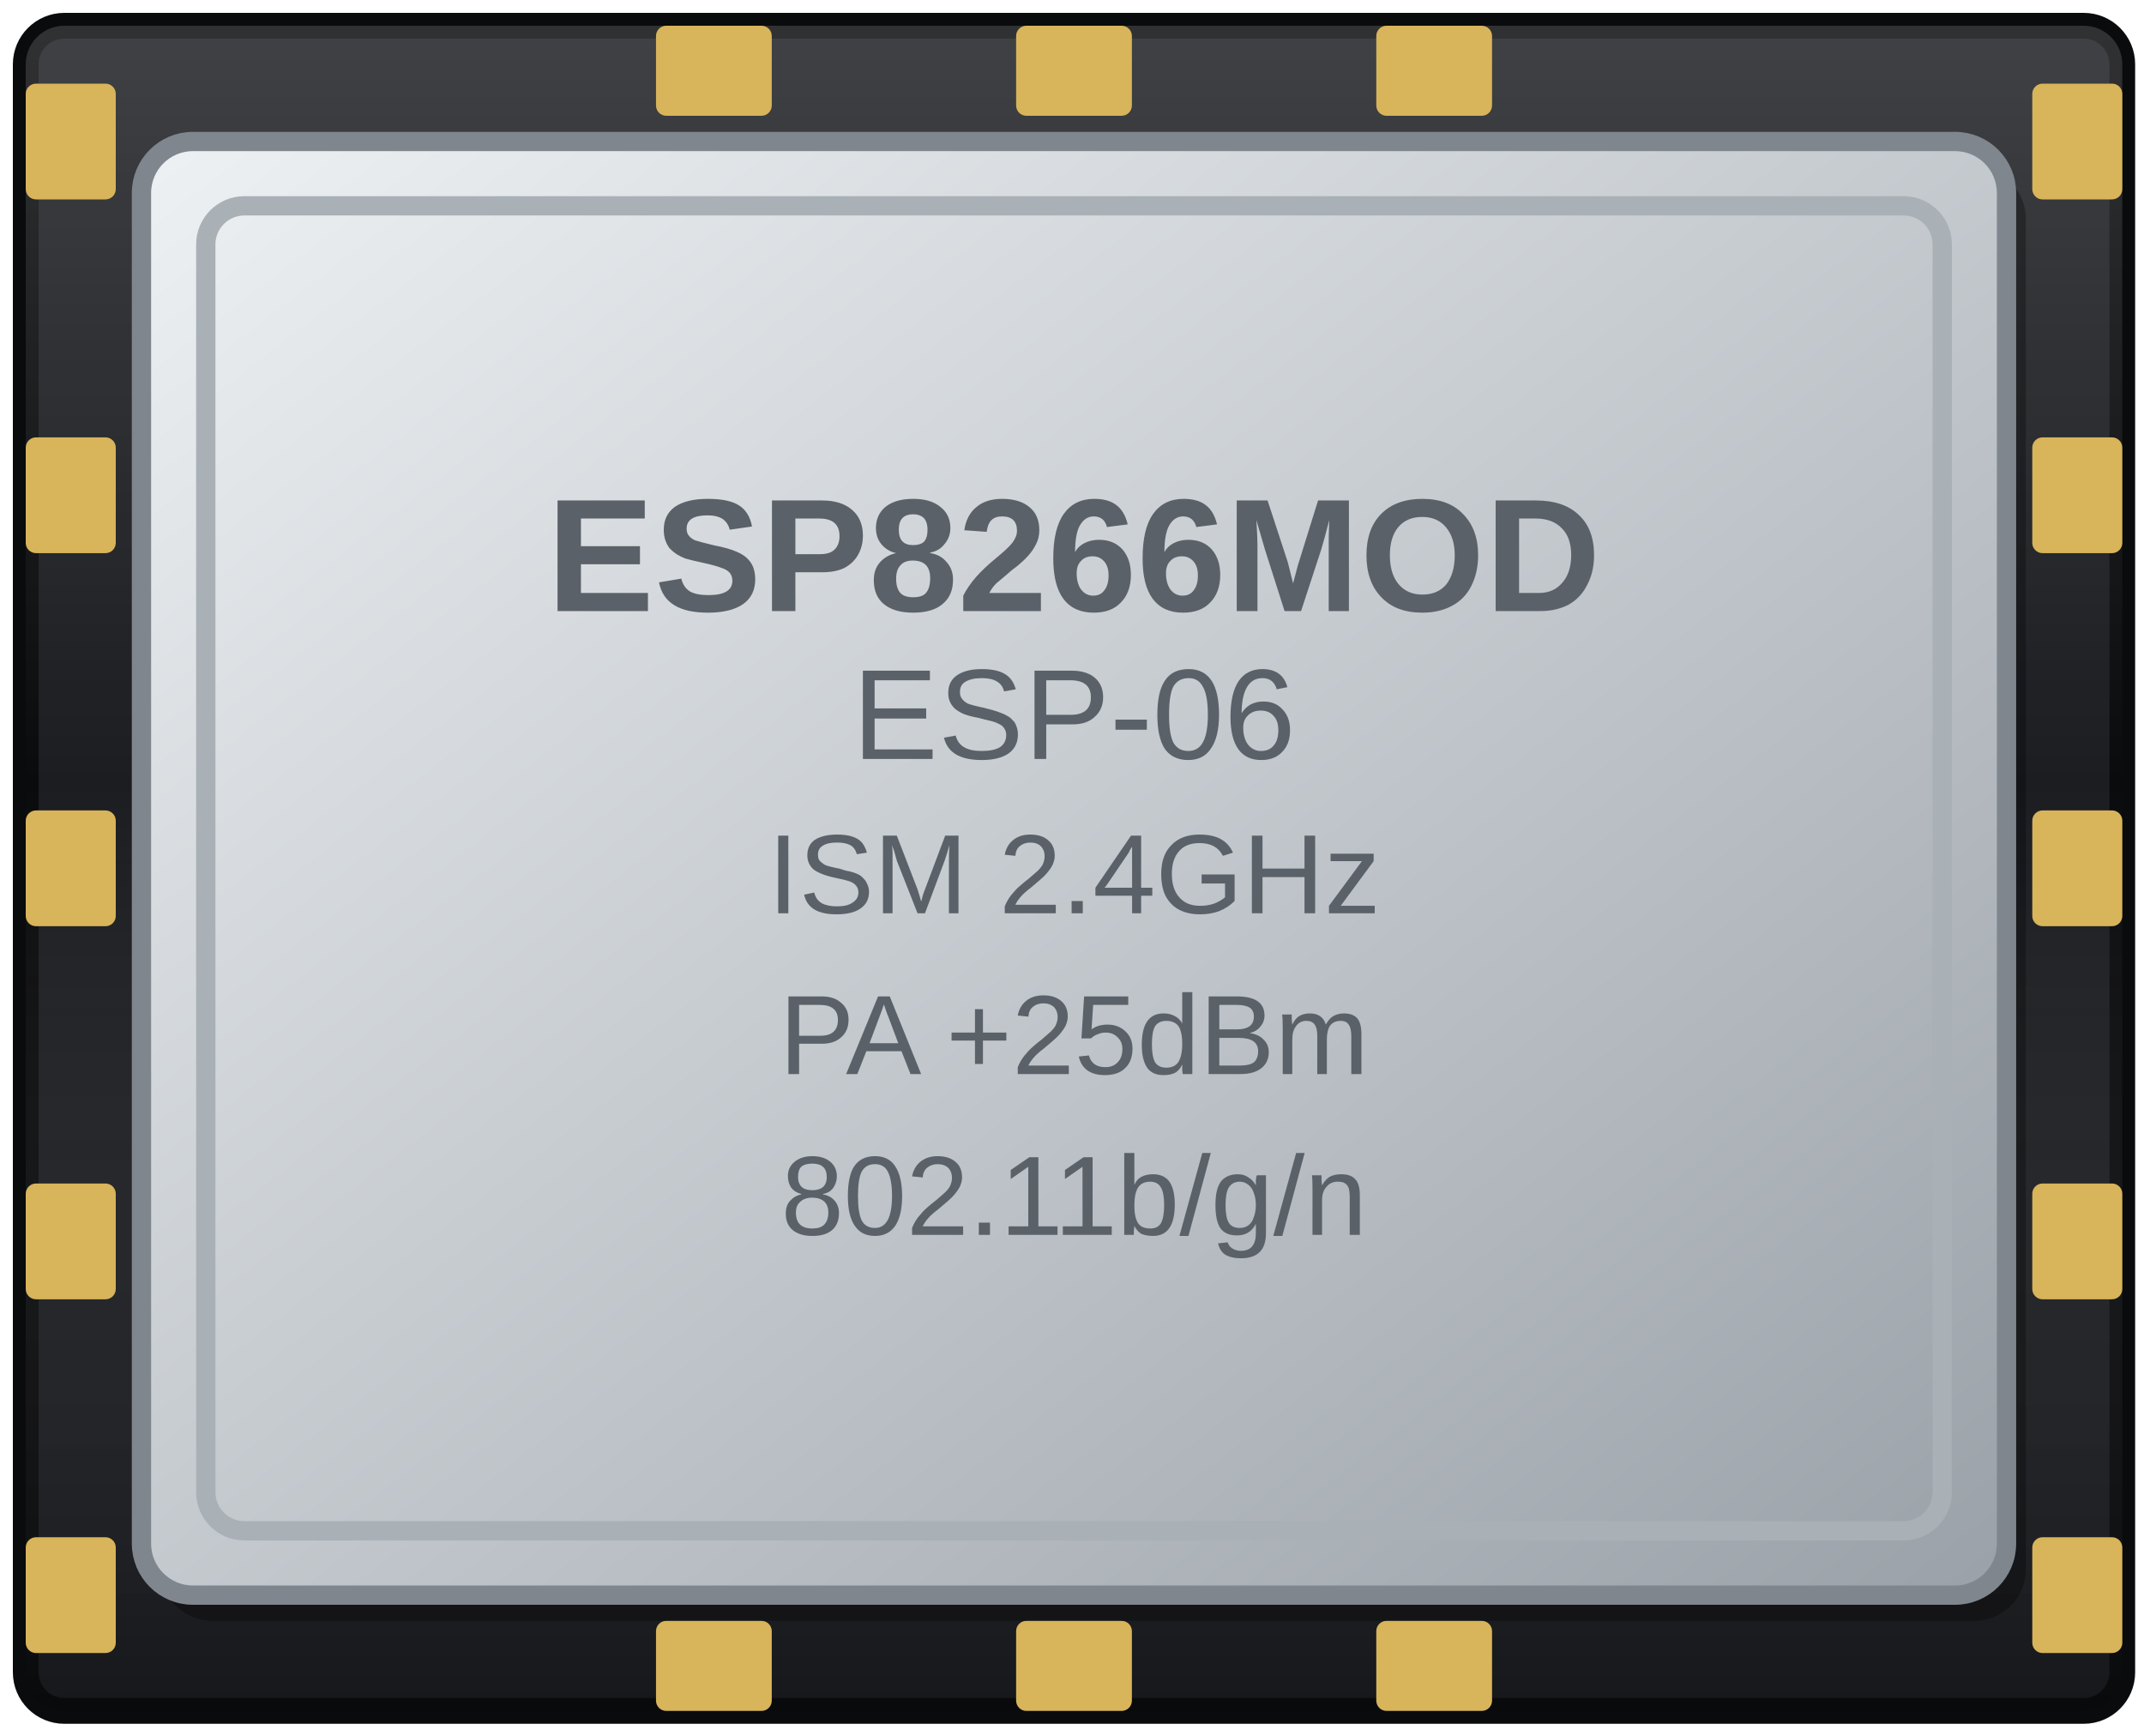
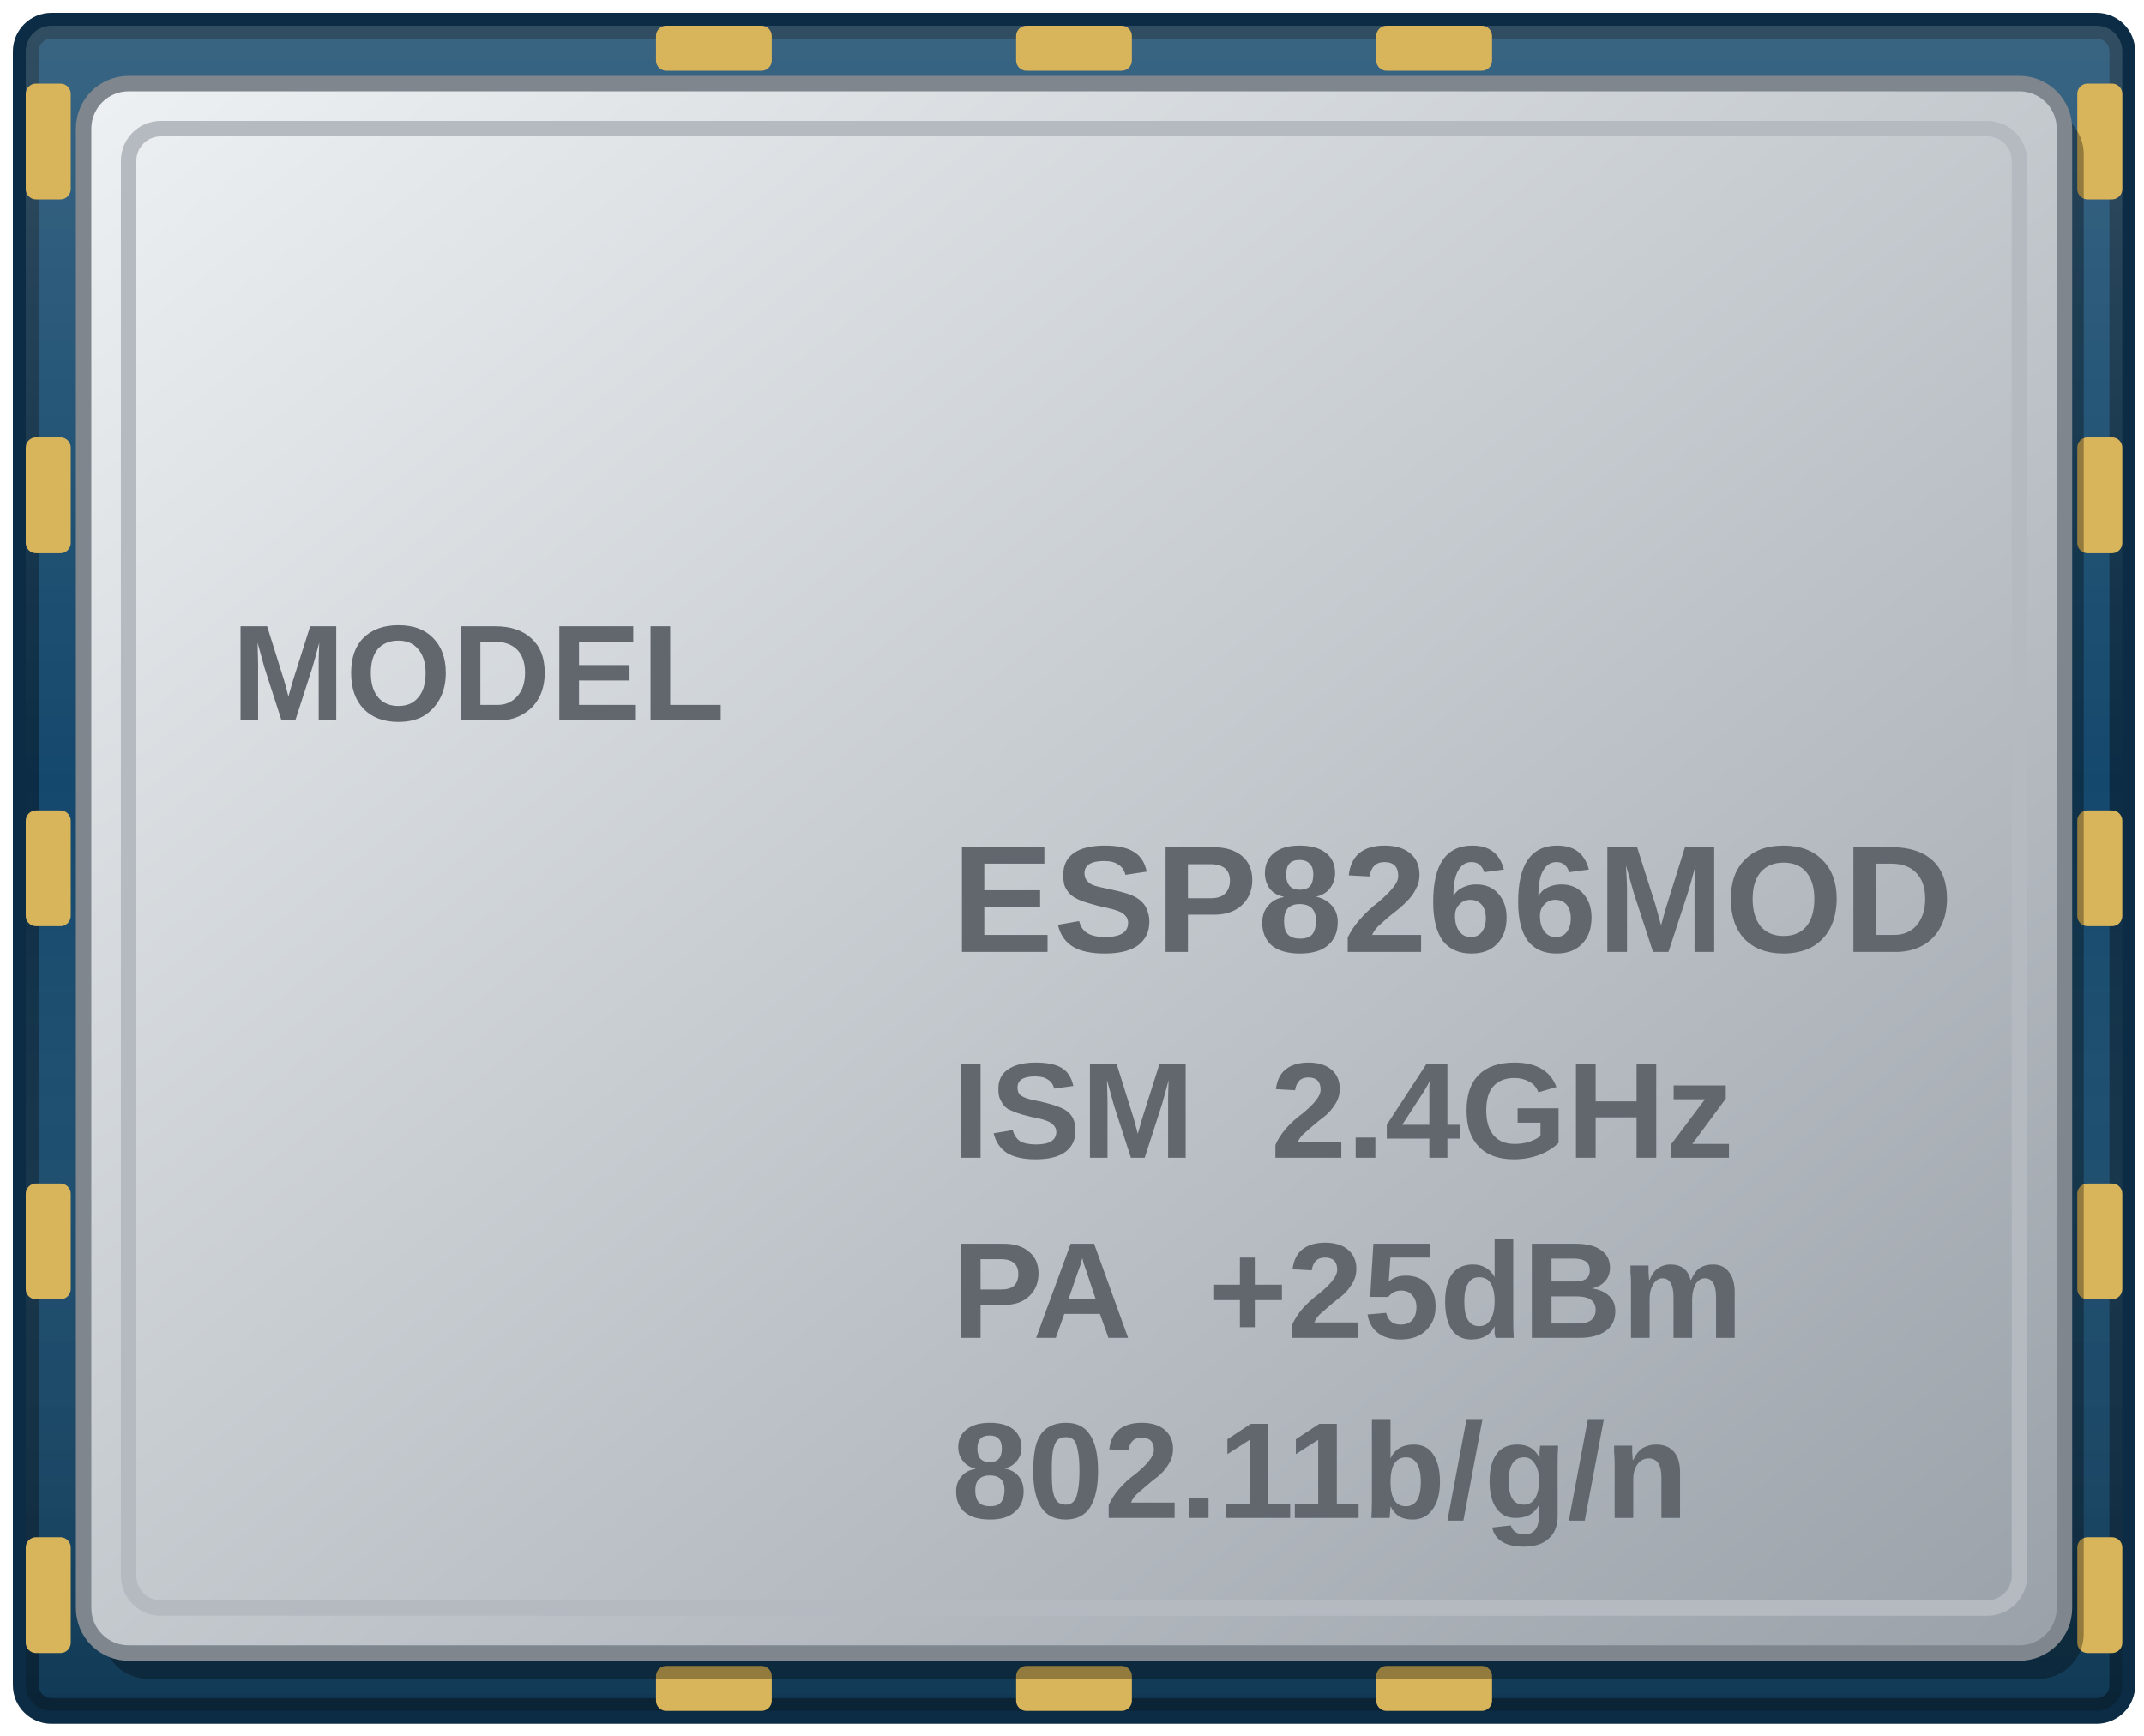
<svg xmlns="http://www.w3.org/2000/svg" version="1.1" width="63px" height="51px" viewBox="0 0 63 51">
  <defs>
    <linearGradient id="luz" x1="0" y1="0" x2="0" y2="1">
      <stop offset="0" stop-color="#ffffff" stop-opacity="0.16" />
      <stop offset="0.45" stop-color="#ffffff" stop-opacity="0" />
      <stop offset="1" stop-color="#000000" stop-opacity="0.22" />
    </linearGradient>
    <linearGradient id="metal" x1="0" y1="0" x2="0" y2="1">
      <stop offset="0" stop-color="#f4f6f8" />
      <stop offset="0.5" stop-color="#b9bfc6" />
      <stop offset="1" stop-color="#868d95" />
    </linearGradient>
    <linearGradient id="metal-h" x1="0" y1="0" x2="1" y2="0">
      <stop offset="0" stop-color="#8a9199" />
      <stop offset="0.35" stop-color="#eef1f4" />
      <stop offset="0.7" stop-color="#b3b9c0" />
      <stop offset="1" stop-color="#7c838b" />
    </linearGradient>
    <radialGradient id="lata" cx="0.4" cy="0.38" r="0.66">
      <stop offset="0" stop-color="#f6f8fa" />
      <stop offset="0.6" stop-color="#c3c9cf" />
      <stop offset="1" stop-color="#8c939b" />
    </radialGradient>
    <linearGradient id="plastico" x1="0" y1="0" x2="0" y2="1">
      <stop offset="0" stop-color="#3a3c40" />
      <stop offset="1" stop-color="#16171a" />
    </linearGradient>
    <linearGradient id="ouro" x1="0" y1="0" x2="0" y2="1">
      <stop offset="0" stop-color="#f4dc8c" />
      <stop offset="1" stop-color="#b88a2c" />
    </linearGradient>
    <linearGradient id="blindagem" x1="0" y1="0" x2="1" y2="1">
      <stop offset="0" stop-color="#eef1f3" />
      <stop offset="0.45" stop-color="#c8cdd2" />
      <stop offset="1" stop-color="#9aa1a8" />
    </linearGradient>
    <radialGradient id="cupula" cx="0.36" cy="0.3" r="0.78">
      <stop offset="0" stop-color="#ffffff" stop-opacity="0.6" />
      <stop offset="0.32" stop-color="#ffffff" stop-opacity="0.1" />
      <stop offset="1" stop-color="#000000" stop-opacity="0.32" />
    </radialGradient>
    <linearGradient id="ceramica" x1="0" y1="0" x2="0" y2="1">
      <stop offset="0" stop-color="#f4f1e8" />
      <stop offset="1" stop-color="#cfc9b8" />
    </linearGradient>
  </defs>
-   <path fill-rule="evenodd" d="M1.89 0.756 L61.228 0.756 A1.134 1.134 0 0 1 62.362 1.89 L62.362 49.134 A1.134 1.134 0 0 1 61.228 50.268 L1.89 50.268 A1.134 1.134 0 0 1 0.756 49.134 L0.756 1.89 A1.134 1.134 0 0 1 1.89 0.756 Z" fill="#1b1d21" stroke="#0a0b0d" stroke-width="0.756" />
-   <path fill-rule="evenodd" d="M1.89 0.756 L61.228 0.756 A1.134 1.134 0 0 1 62.362 1.89 L62.362 49.134 A1.134 1.134 0 0 1 61.228 50.268 L1.89 50.268 A1.134 1.134 0 0 1 0.756 49.134 L0.756 1.89 A1.134 1.134 0 0 1 1.89 0.756 Z" fill="url(#luz)" />
-   <rect x="0.756" y="12.85" width="2.646" height="3.402" rx="0.302" fill="#d8b45a" />
-   <rect x="0.756" y="23.811" width="2.646" height="3.402" rx="0.302" fill="#d8b45a" />
-   <rect x="0.756" y="34.772" width="2.646" height="3.402" rx="0.302" fill="#d8b45a" />
-   <rect x="19.276" y="0.756" width="3.402" height="2.646" rx="0.302" fill="#d8b45a" />
-   <rect x="29.858" y="0.756" width="3.402" height="2.646" rx="0.302" fill="#d8b45a" />
-   <rect x="40.441" y="0.756" width="3.402" height="2.646" rx="0.302" fill="#d8b45a" />
-   <rect x="59.717" y="12.85" width="2.646" height="3.402" rx="0.302" fill="#d8b45a" />
-   <rect x="59.717" y="23.811" width="2.646" height="3.402" rx="0.302" fill="#d8b45a" />
-   <rect x="59.717" y="34.772" width="2.646" height="3.402" rx="0.302" fill="#d8b45a" />
-   <rect x="19.276" y="47.622" width="3.402" height="2.646" rx="0.302" fill="#d8b45a" />
-   <rect x="29.858" y="47.622" width="3.402" height="2.646" rx="0.302" fill="#d8b45a" />
-   <rect x="40.441" y="47.622" width="3.402" height="2.646" rx="0.302" fill="#d8b45a" />
-   <rect x="0.756" y="2.457" width="2.646" height="3.402" rx="0.302" fill="#d8b45a" />
-   <rect x="59.717" y="2.457" width="2.646" height="3.402" rx="0.302" fill="#d8b45a" />
-   <rect x="59.717" y="45.165" width="2.646" height="3.402" rx="0.302" fill="#d8b45a" />
-   <rect x="0.756" y="45.165" width="2.646" height="3.402" rx="0.302" fill="#d8b45a" />
-   <rect x="4.724" y="4.913" width="54.803" height="42.709" rx="1.512" fill="#000000" fill-opacity="0.3" />
-   <rect x="4.157" y="4.157" width="54.803" height="42.709" rx="1.512" fill="url(#blindagem)" stroke="#7f868d" stroke-width="0.567" />
-   <rect x="6.047" y="6.047" width="51.024" height="38.929" rx="1.134" fill="none" stroke="#a9b0b6" stroke-width="0.567" />
-   <text transform="translate(31.559 16.063) rotate(0)" x="0" y="1.89" font-family="Arial" font-weight="bold" font-size="4.724" fill="#5b6168" text-anchor="middle">ESP8266MOD</text>
-   <text transform="translate(31.559 20.787) rotate(0)" x="0" y="1.512" font-family="Arial" font-weight="normal" font-size="3.78" fill="#5b6168" text-anchor="middle">ESP-06</text>
-   <text transform="translate(31.559 25.512) rotate(0)" x="0" y="1.323" font-family="Arial" font-weight="normal" font-size="3.307" fill="#5b6168" text-anchor="middle">ISM 2.4GHz</text>
-   <text transform="translate(31.559 30.236) rotate(0)" x="0" y="1.323" font-family="Arial" font-weight="normal" font-size="3.307" fill="#5b6168" text-anchor="middle">PA +25dBm</text>
-   <text transform="translate(31.559 34.961) rotate(0)" x="0" y="1.323" font-family="Arial" font-weight="normal" font-size="3.307" fill="#5b6168" text-anchor="middle">802.11b/g/n</text>
+   <path fill-rule="evenodd" d="M1.512 0.756 L61.606 0.756 A0.756 0.756 0 0 1 62.362 1.512 L62.362 49.512 A0.756 0.756 0 0 1 61.606 50.268 L1.512 50.268 A0.756 0.756 0 0 1 0.756 49.512 L0.756 1.512 A0.756 0.756 0 0 1 1.512 0.756 Z" fill="#14486c" stroke="#0b2c44" stroke-width="0.756" />
+   <path fill-rule="evenodd" d="M1.512 0.756 L61.606 0.756 A0.756 0.756 0 0 1 62.362 1.512 L62.362 49.512 A0.756 0.756 0 0 1 61.606 50.268 L1.512 50.268 A0.756 0.756 0 0 1 0.756 49.512 L0.756 1.512 A0.756 0.756 0 0 1 1.512 0.756 Z" fill="url(#luz)" />
+   <rect x="0.756" y="12.85" width="1.323" height="3.402" rx="0.302" fill="#d8b45a" />
+   <rect x="0.756" y="23.811" width="1.323" height="3.402" rx="0.302" fill="#d8b45a" />
+   <rect x="0.756" y="34.772" width="1.323" height="3.402" rx="0.302" fill="#d8b45a" />
+   <rect x="19.276" y="0.756" width="3.402" height="1.323" rx="0.302" fill="#d8b45a" />
+   <rect x="29.858" y="0.756" width="3.402" height="1.323" rx="0.302" fill="#d8b45a" />
+   <rect x="40.441" y="0.756" width="3.402" height="1.323" rx="0.302" fill="#d8b45a" />
+   <rect x="61.039" y="12.85" width="1.323" height="3.402" rx="0.302" fill="#d8b45a" />
+   <rect x="61.039" y="23.811" width="1.323" height="3.402" rx="0.302" fill="#d8b45a" />
+   <rect x="61.039" y="34.772" width="1.323" height="3.402" rx="0.302" fill="#d8b45a" />
+   <rect x="19.276" y="48.945" width="3.402" height="1.323" rx="0.302" fill="#d8b45a" />
+   <rect x="29.858" y="48.945" width="3.402" height="1.323" rx="0.302" fill="#d8b45a" />
+   <rect x="40.441" y="48.945" width="3.402" height="1.323" rx="0.302" fill="#d8b45a" />
+   <rect x="0.756" y="2.457" width="1.323" height="3.402" rx="0.302" fill="#d8b45a" />
+   <rect x="61.039" y="2.457" width="1.323" height="3.402" rx="0.302" fill="#d8b45a" />
+   <rect x="61.039" y="45.165" width="1.323" height="3.402" rx="0.302" fill="#d8b45a" />
+   <rect x="0.756" y="45.165" width="1.323" height="3.402" rx="0.302" fill="#d8b45a" />
+   <rect x="3.024" y="3.213" width="58.205" height="46.11" rx="1.323" fill="#000000" fill-opacity="0.32" />
+   <rect x="2.457" y="2.457" width="58.205" height="46.11" rx="1.323" fill="url(#blindagem)" stroke="#7f868d" stroke-width="0.454" />
+   <rect x="3.78" y="3.78" width="55.559" height="43.465" rx="0.945" fill="none" stroke="#b4bac0" stroke-width="0.454" />
+   <text transform="translate(6.803 21.165) rotate(0)" x="0" y="0" font-family="Arial" font-weight="bold" font-size="4.016" fill="#62676e" text-anchor="start">MODEL</text>
+   <text transform="translate(27.969 27.969) rotate(0)" x="0" y="0" font-family="Arial" font-weight="bold" font-size="4.488" fill="#62676e" text-anchor="start">ESP8266MOD</text>
+   <text transform="translate(27.969 34.016) rotate(0)" x="0" y="0" font-family="Arial" font-weight="bold" font-size="4.016" fill="#62676e" text-anchor="start">ISM  2.4GHz</text>
+   <text transform="translate(27.969 39.307) rotate(0)" x="0" y="0" font-family="Arial" font-weight="bold" font-size="4.016" fill="#62676e" text-anchor="start">PA  +25dBm</text>
+   <text transform="translate(27.969 44.598) rotate(0)" x="0" y="0" font-family="Arial" font-weight="bold" font-size="4.016" fill="#62676e" text-anchor="start">802.11b/g/n</text>
</svg>
